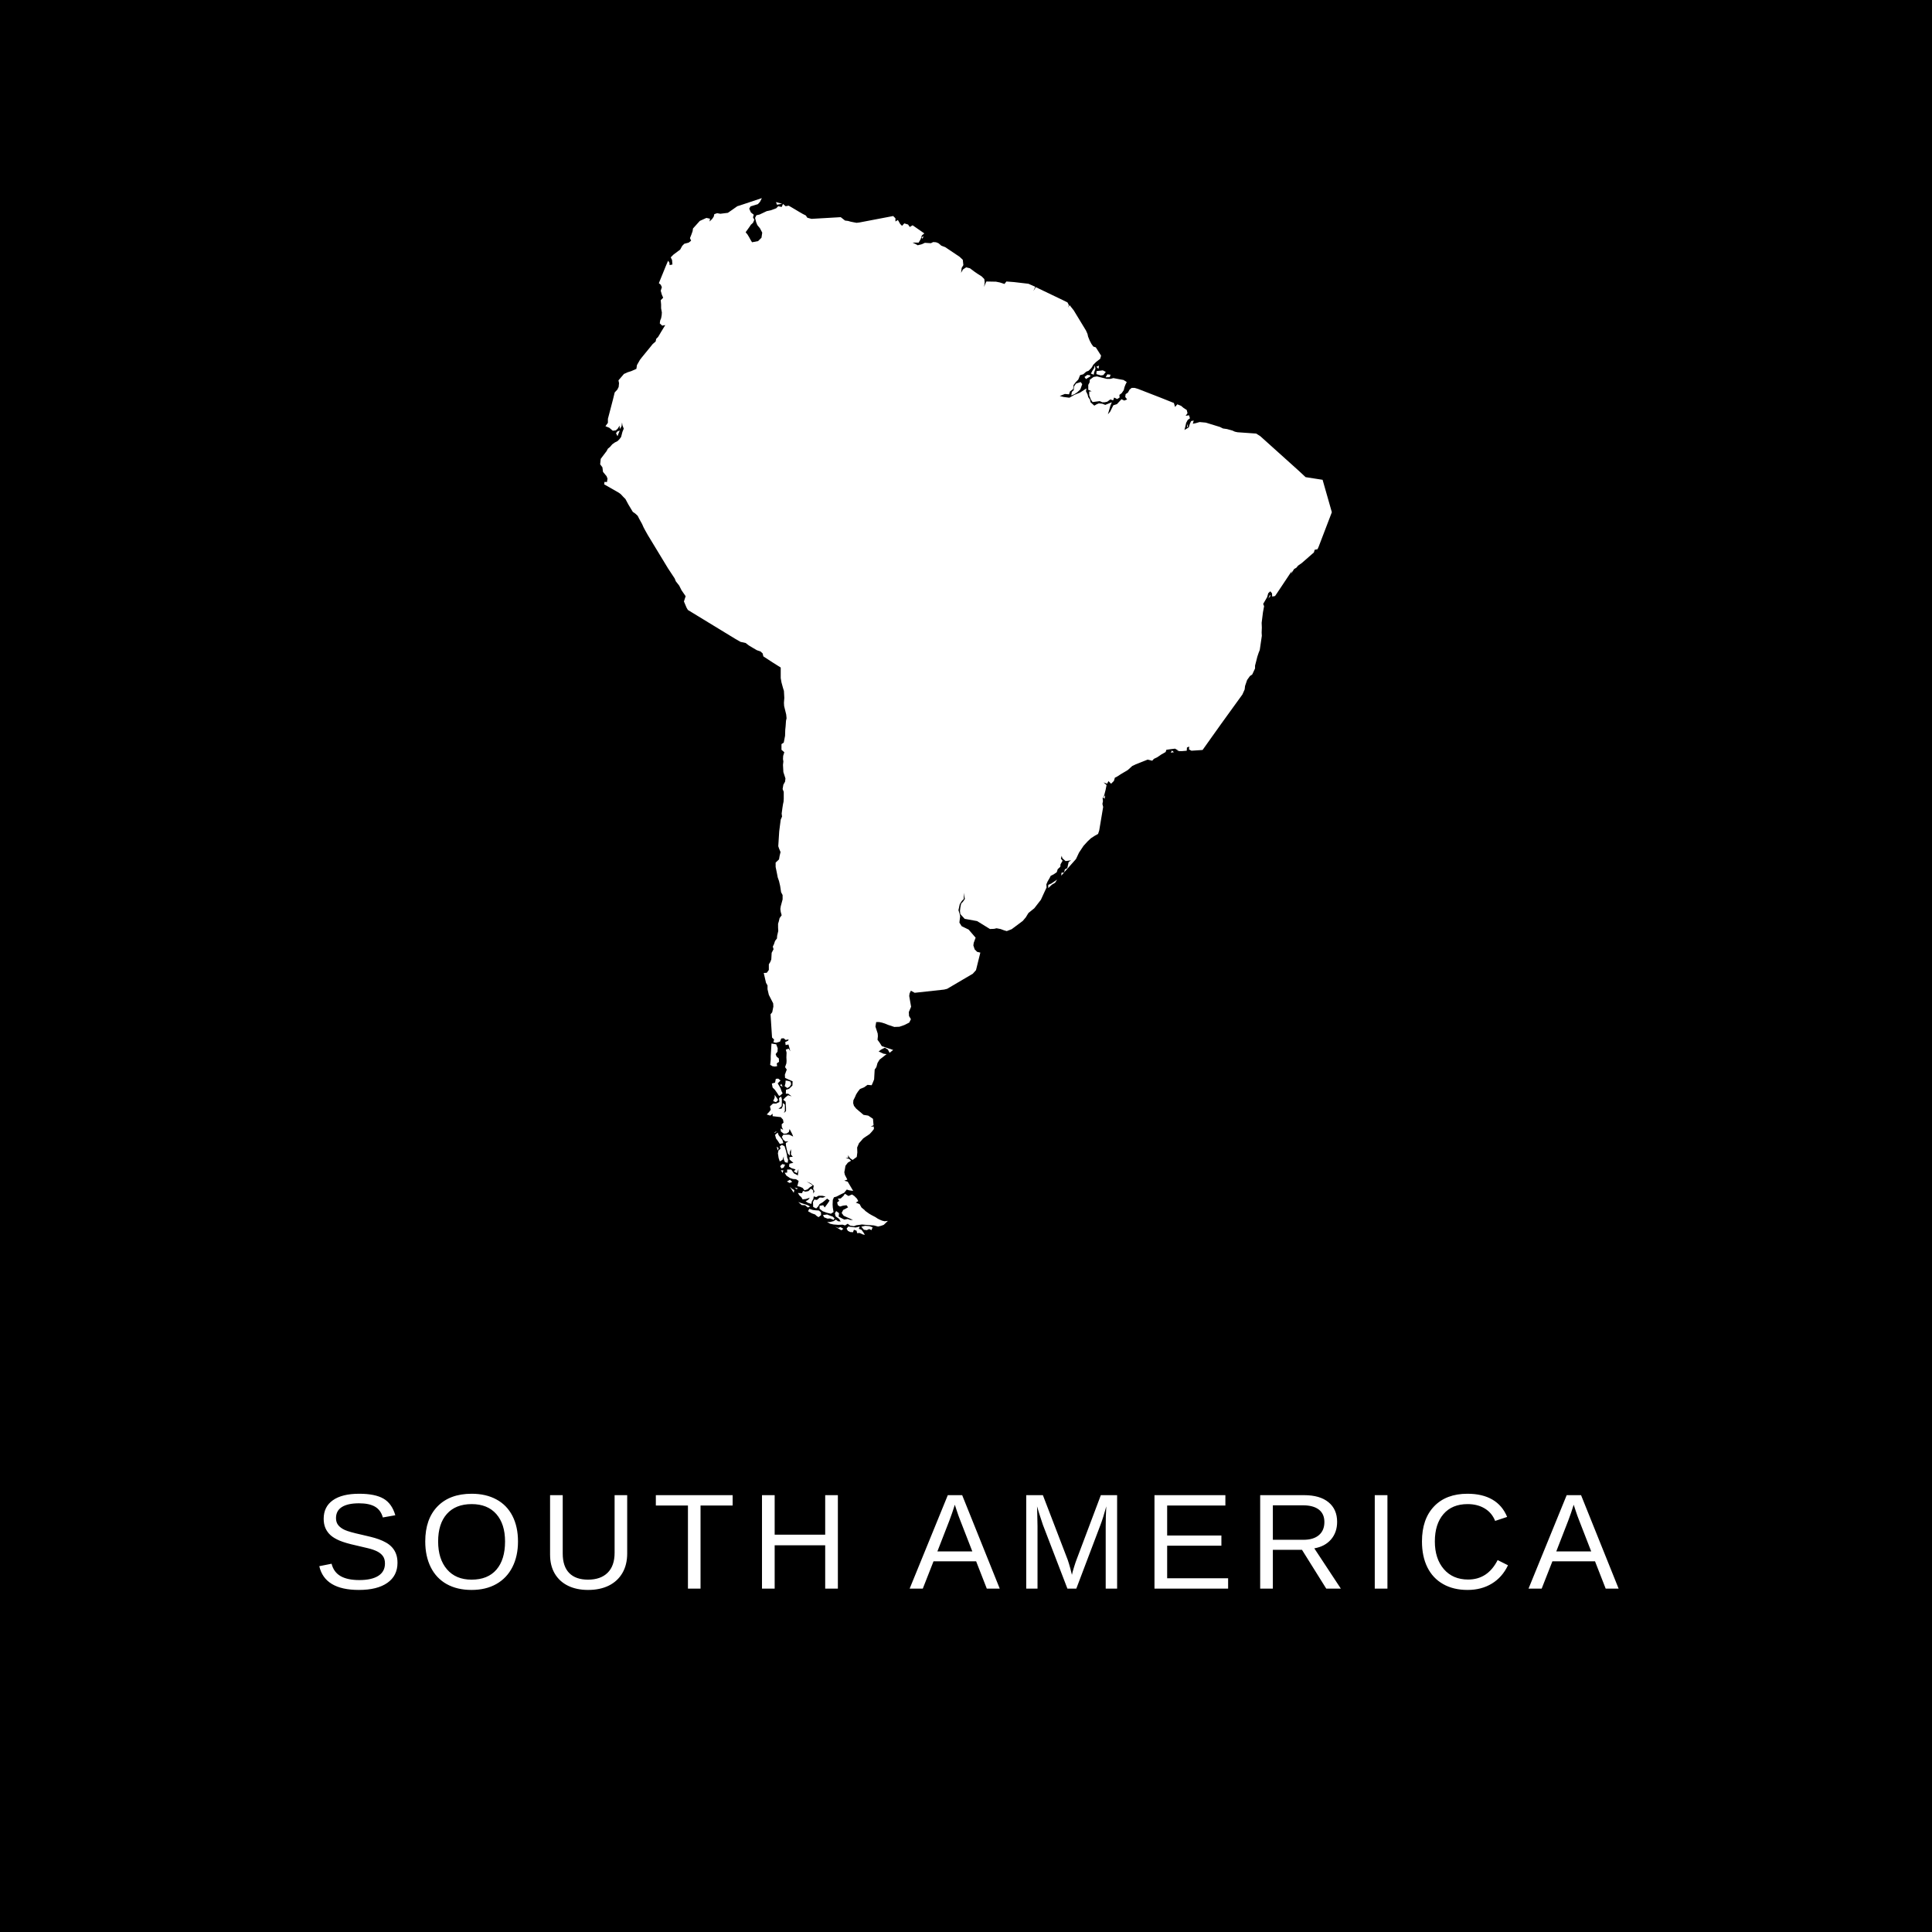
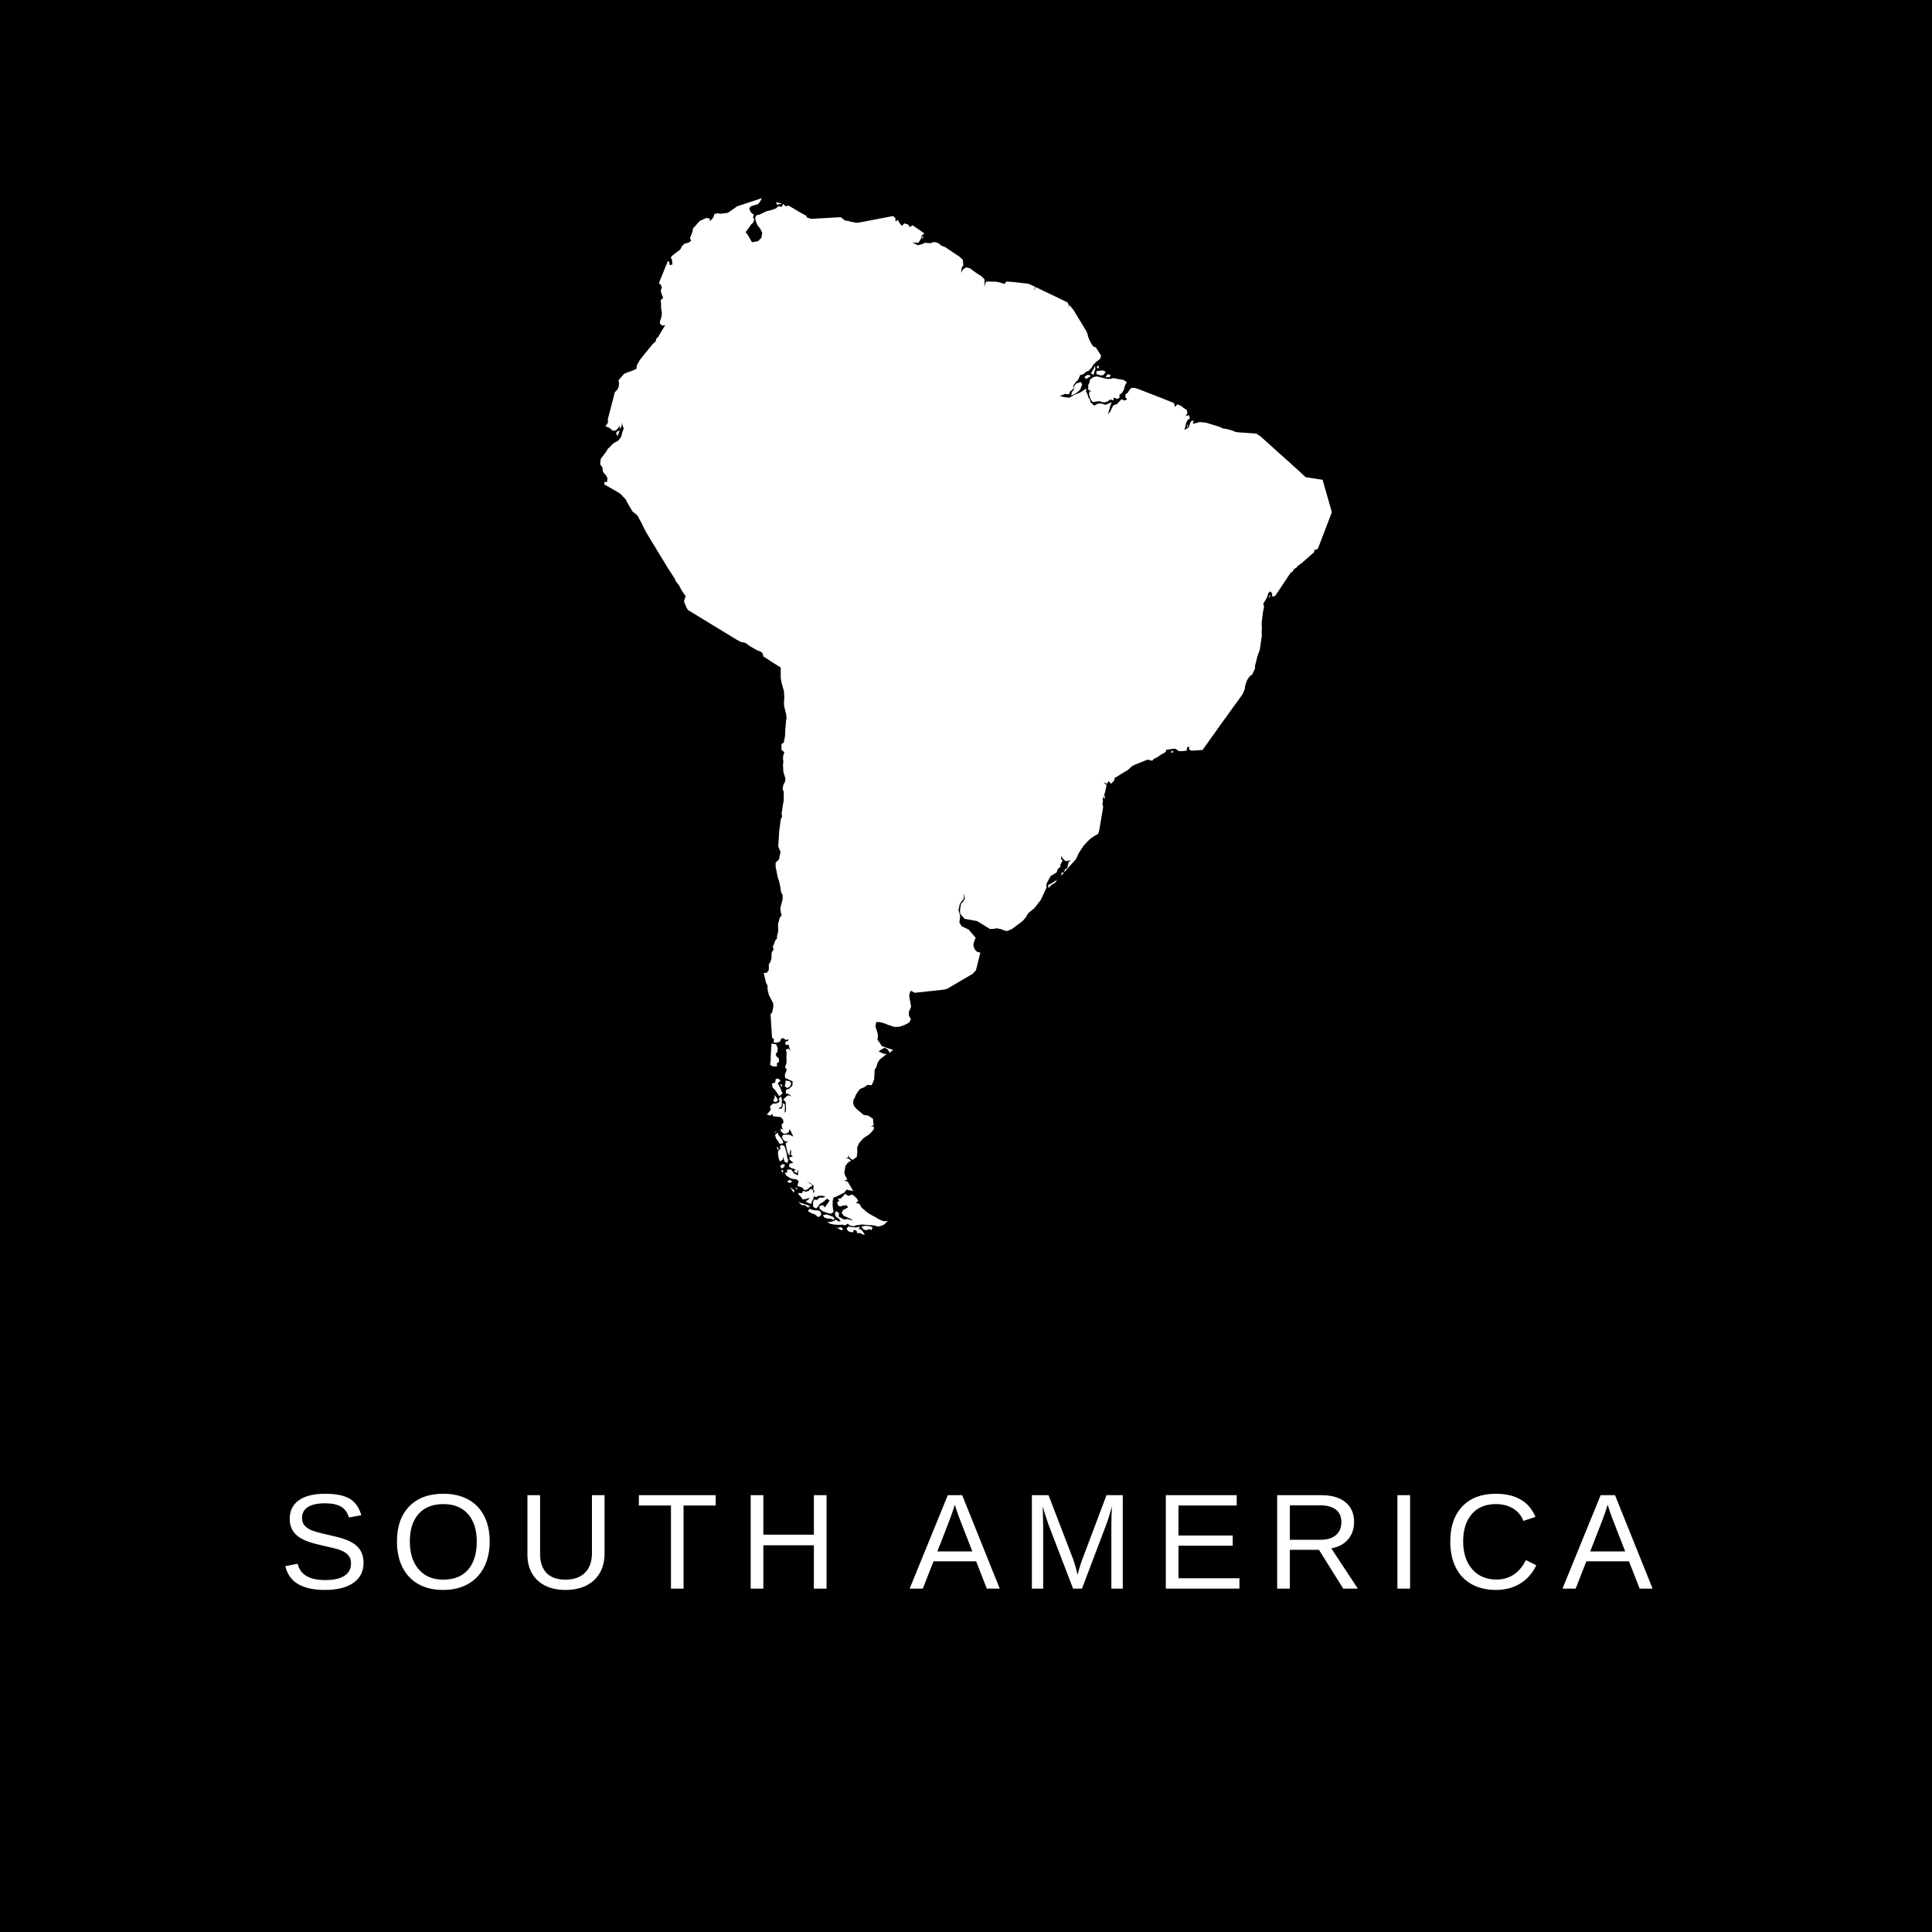
<svg xmlns="http://www.w3.org/2000/svg" width="1024" height="1024" viewBox="0 0 1024 1024">
  <rect width="1024" height="1024" fill="black" />
  <path fill="white" d="M430.1,116.0 L445.6,115.1 L447.9,116.9 L449.5,117.1 L450.9,117.5 L452.4,117.8 L454.0,118.1 L455.6,117.9 L473.4,114.5 L474.6,115.7 L474.6,117.4 L475.9,116.6 L477.1,118.7 L478.1,119.7 L479.3,118.4 L481.3,119.0 L482.2,120.3 L483.7,119.4 L489.9,123.7 L488.6,124.8 L488.0,126.7 L486.9,128.6 L483.7,128.6 L485.2,129.3 L486.4,130.0 L488.7,129.4 L490.2,128.7 L493.4,128.9 L494.6,128.3 L496.1,128.4 L497.4,128.9 L498.9,130.2 L501.0,131.0 L508.6,136.1 L510.3,137.7 L510.6,140.5 L509.7,142.0 L509.4,144.6 L510.4,142.8 L512.1,141.7 L514.1,142.2 L516.5,144.0 L518.1,145.1 L520.3,146.5 L521.7,147.9 L521.9,149.6 L521.6,152.1 L522.1,150.7 L522.8,149.2 L527.9,149.3 L529.9,149.7 L532.4,150.5 L533.4,149.2 L537.4,149.5 L545.1,150.4 L548.7,152.0 L547.7,154.3 L549.0,152.2 L563.4,159.1 L565.8,160.3 L566.5,161.7 L566.2,163.0 L566.9,161.7 L569.1,164.5 L575.6,175.2 L576.4,177.0 L576.7,178.4 L577.6,180.6 L578.5,182.3 L579.5,183.7 L580.8,184.1 L583.6,188.5 L583.1,190.2 L581.0,191.8 L579.5,193.3 L578.5,195.0 L577.0,196.5 L575.7,197.0 L574.1,198.4 L572.5,198.8 L571.5,201.2 L570.2,202.5 L569.0,204.1 L568.8,206.2 L567.1,207.5 L566.6,209.0 L564.4,208.8 L561.7,209.9 L563.7,210.4 L566.8,210.8 L569.4,209.3 L572.4,208.1 L574.7,206.6 L575.8,205.9 L575.6,207.4 L576.4,209.0 L576.8,210.5 L577.7,211.8 L578.0,213.2 L580.0,215.0 L581.2,214.3 L582.4,213.8 L584.3,214.0 L585.8,214.6 L589.3,213.2 L588.5,215.1 L588.0,216.9 L587.2,219.6 L588.4,218.2 L590.1,214.8 L592.0,214.2 L594.4,211.6 L595.9,212.3 L597.4,211.7 L596.4,210.4 L596.6,208.9 L597.8,208.1 L598.7,206.5 L599.8,205.6 L601.4,205.6 L603.1,206.1 L615.2,210.8 L622.2,213.6 L622.8,215.7 L624.0,214.3 L626.0,215.1 L627.3,216.2 L629.0,217.3 L629.4,219.0 L628.4,220.4 L630.2,220.1 L630.7,221.7 L629.5,222.6 L628.7,224.1 L627.8,227.9 L630.1,226.5 L630.6,224.8 L631.3,223.2 L632.7,222.9 L632.2,224.6 L633.7,224.3 L635.8,223.7 L639.1,224.0 L646.6,226.3 L648.2,227.1 L650.3,227.4 L653.2,228.2 L654.5,228.8 L655.9,229.1 L665.8,229.8 L668.0,231.2 L687.9,249.1 L689.1,250.2 L692.0,252.9 L701.0,254.3 L705.0,268.3 L705.9,271.5 L698.9,289.8 L698.3,291.1 L696.8,291.4 L696.4,292.8 L690.0,298.4 L688.0,299.8 L687.1,300.9 L685.9,301.6 L684.3,304.1 L684.7,302.7 L683.7,304.1 L676.7,314.6 L675.8,315.9 L674.3,316.2 L674.2,314.5 L673.3,313.4 L672.2,314.4 L671.6,316.5 L670.5,318.4 L669.5,320.1 L670.0,321.3 L669.4,324.5 L668.7,330.1 L668.8,332.6 L668.7,335.3 L668.8,337.0 L667.7,344.5 L667.1,346.0 L666.4,348.1 L665.8,350.5 L665.2,352.8 L665.2,354.3 L663.7,357.5 L662.5,358.3 L661.0,360.4 L659.9,363.6 L659.7,365.4 L658.5,368.1 L654.3,373.9 L647.0,384.0 L645.8,385.7 L642.3,390.6 L637.4,397.5 L631.5,397.9 L630.2,397.2 L630.3,395.7 L629.1,396.2 L629.0,397.9 L626.6,398.1 L625.1,398.1 L623.3,397.9 L624.7,397.9 L622.8,396.8 L620.3,397.1 L618.2,397.4 L617.8,398.6 L615.5,399.9 L613.3,401.4 L611.6,402.2 L610.7,403.2 L608.3,402.6 L602.0,405.1 L600.1,406.0 L597.8,408.1 L594.1,410.3 L592.1,411.6 L590.9,412.2 L590.4,413.9 L588.9,415.4 L587.5,414.0 L586.8,415.4 L584.9,414.7 L586.5,416.1 L586.0,418.6 L585.2,421.7 L584.4,423.1 L584.6,424.6 L584.3,426.1 L584.7,427.7 L582.6,440.2 L582.0,442.0 L580.2,443.0 L578.2,444.3 L576.4,446.0 L574.3,448.3 L571.9,451.9 L570.3,455.3 L564.0,462.4 L564.4,460.8 L565.7,460.1 L566.4,456.9 L567.7,456.0 L564.8,456.4 L563.1,454.9 L562.7,453.6 L562.3,455.1 L563.2,456.2 L562.1,458.1 L562.0,459.4 L560.6,460.7 L560.1,462.3 L558.5,463.4 L556.9,464.2 L556.3,465.4 L555.3,467.1 L554.6,468.7 L554.7,470.4 L553.8,472.3 L551.7,476.9 L548.2,481.4 L545.1,483.9 L543.7,486.2 L542.1,488.1 L536.2,492.5 L533.6,493.5 L532.2,493.1 L530.3,492.4 L528.2,492.0 L526.9,492.3 L524.7,492.4 L517.9,488.2 L511.3,487.0 L509.0,484.5 L508.8,482.8 L509.0,481.1 L509.4,479.0 L510.4,477.9 L511.4,476.5 L511.1,474.8 L510.9,473.2 L510.8,476.5 L509.8,477.5 L508.7,479.2 L508.0,482.4 L508.6,484.3 L508.9,485.7 L508.7,487.3 L508.5,489.0 L509.7,490.9 L513.4,492.7 L517.1,497.0 L516.1,499.7 L515.9,501.1 L516.6,503.2 L517.9,504.5 L519.6,504.9 L517.3,514.2 L515.6,516.1 L502.0,524.1 L500.4,524.5 L484.8,526.2 L482.8,525.1 L482.1,526.5 L481.9,527.9 L482.9,533.6 L481.7,536.4 L481.8,538.5 L482.8,540.2 L481.9,542.0 L479.3,543.3 L476.7,544.2 L474.0,544.3 L470.7,543.2 L469.0,542.5 L467.4,542.0 L465.9,541.7 L464.4,541.7 L464.0,544.1 L465.2,547.8 L465.3,549.2 L465.1,551.1 L466.2,552.6 L467.4,554.5 L473.4,556.5 L471.5,558.0 L470.6,556.3 L469.0,555.3 L467.0,556.3 L465.7,557.3 L468.3,558.5 L469.9,558.7 L467.9,560.3 L466.2,561.6 L465.1,563.4 L464.5,565.6 L463.6,566.9 L463.3,572.1 L462.7,573.6 L462.0,575.2 L459.8,575.0 L458.0,576.3 L455.8,577.2 L454.7,578.6 L453.8,580.0 L453.1,581.6 L452.3,583.2 L452.2,584.7 L452.6,586.1 L453.8,587.6 L457.7,590.9 L460.2,591.3 L462.7,593.0 L463.0,596.4 L461.5,597.1 L463.1,597.1 L463.2,598.4 L462.1,599.8 L460.9,601.1 L458.8,602.5 L457.5,603.4 L456.3,604.8 L455.3,605.9 L454.3,608.2 L454.4,610.8 L454.1,613.2 L451.9,614.8 L450.6,613.9 L449.4,612.3 L449.6,613.6 L448.2,613.9 L450.0,614.2 L451.1,615.2 L449.4,616.2 L448.1,617.9 L447.8,619.8 L447.5,621.3 L447.8,622.7 L449.1,625.2 L447.5,625.8 L449.3,626.3 L452.2,631.2 L450.1,630.9 L448.8,630.5 L447.4,632.2 L445.7,633.0 L443.4,634.2 L442.0,634.6 L441.4,636.0 L441.3,638.4 L441.4,640.0 L441.8,642.4 L440.4,643.3 L438.3,642.8 L436.1,642.0 L434.4,640.7 L434.4,639.1 L436.3,638.8 L437.1,640.0 L438.8,637.7 L439.7,636.3 L438.4,635.3 L436.1,637.2 L434.4,638.2 L433.6,639.5 L432.6,640.5 L431.0,639.7 L430.9,637.1 L431.6,635.8 L433.0,636.0 L434.5,634.7 L436.2,634.8 L437.6,634.2 L435.9,633.8 L433.8,633.8 L432.6,634.5 L431.3,634.1 L431.1,635.4 L430.3,636.8 L430.0,638.1 L428.2,637.5 L427.0,636.7 L428.4,635.9 L429.2,634.8 L427.1,635.5 L425.4,635.7 L424.7,634.5 L423.7,633.6 L422.9,632.3 L425.1,632.4 L425.6,631.2 L426.9,631.6 L428.5,631.3 L429.8,630.0 L431.0,630.9 L431.1,632.6 L431.7,631.4 L431.0,630.2 L431.3,628.4 L429.6,627.1 L427.5,626.3 L429.5,627.4 L430.8,628.3 L429.2,629.3 L428.0,630.4 L426.4,630.9 L425.4,629.6 L424.0,629.0 L422.6,628.7 L423.3,625.9 L421.9,625.0 L420.3,624.9 L418.7,624.4 L416.8,623.1 L415.9,621.6 L417.2,621.5 L417.2,619.9 L419.4,619.9 L420.8,621.9 L422.9,623.0 L423.1,621.1 L423.2,619.6 L422.4,621.8 L420.7,620.9 L421.7,619.8 L419.6,619.2 L418.2,618.3 L418.4,616.8 L420.5,616.3 L418.5,614.6 L418.4,613.3 L420.2,613.1 L419.2,611.9 L419.3,610.5 L419.2,609.1 L418.6,610.6 L418.6,612.5 L417.6,611.4 L417.0,609.2 L416.6,607.3 L416.5,605.8 L417.9,604.9 L416.3,605.0 L415.2,604.1 L414.4,602.6 L415.2,601.4 L418.3,601.4 L420.4,602.4 L419.9,601.1 L418.5,598.4 L418.1,600.0 L416.9,600.8 L415.4,600.9 L413.9,599.7 L413.7,598.1 L415.1,598.8 L414.4,597.4 L414.3,595.9 L415.3,595.0 L415.0,593.4 L413.8,592.1 L409.5,591.6 L409.5,590.3 L408.3,591.3 L406.4,590.7 L407.7,589.3 L408.5,588.2 L408.1,586.4 L409.7,584.9 L411.4,584.9 L413.1,584.1 L412.9,582.0 L414.0,581.2 L414.4,582.5 L414.4,584.6 L414.3,586.3 L412.6,587.7 L414.2,587.6 L414.9,586.2 L414.9,584.6 L416.0,585.5 L416.0,588.7 L415.5,589.9 L416.6,588.9 L416.6,587.3 L416.5,585.6 L416.4,583.9 L415.1,582.9 L416.2,581.7 L417.7,580.5 L419.6,581.1 L417.8,579.7 L416.5,579.7 L416.6,577.6 L418.2,577.1 L420.0,575.4 L420.1,573.1 L417.8,572.1 L416.1,571.3 L416.0,569.6 L417.0,566.9 L416.1,565.6 L416.8,563.6 L416.9,562.3 L416.8,560.4 L416.9,557.9 L416.5,556.3 L418.0,555.8 L418.9,557.2 L418.4,555.4 L417.9,553.6 L416.4,553.9 L416.2,552.3 L417.7,551.6 L418.5,549.7 L418.0,550.9 L416.4,551.2 L415.4,550.3 L414.1,550.4 L413.4,552.1 L411.3,552.7 L409.9,552.4 L410.3,551.0 L409.2,549.9 L408.4,537.6 L409.3,536.5 L409.9,533.5 L409.8,531.8 L407.5,527.3 L406.8,524.3 L406.8,522.3 L406.0,520.9 L404.8,515.7 L406.4,515.6 L407.5,514.1 L407.5,512.6 L407.5,511.1 L408.3,509.8 L408.8,508.5 L409.0,505.0 L410.0,503.1 L409.6,501.7 L410.2,500.5 L410.8,498.7 L411.8,497.4 L411.9,496.0 L412.5,493.4 L412.4,491.7 L412.4,489.6 L412.8,488.3 L413.2,486.6 L414.3,485.1 L413.8,483.3 L413.6,481.8 L413.8,480.4 L414.8,476.7 L414.8,474.4 L414.0,472.9 L413.5,469.6 L412.9,467.0 L412.2,465.0 L411.9,463.4 L411.6,461.9 L411.1,459.5 L411.1,457.2 L412.9,455.5 L413.2,453.7 L413.7,451.6 L412.9,449.7 L412.5,448.5 L413.0,440.6 L413.8,434.4 L414.5,432.8 L414.3,431.2 L414.7,428.2 L415.0,426.3 L415.3,424.9 L415.4,423.4 L415.4,421.7 L415.4,419.7 L414.8,418.2 L415.2,415.9 L416.1,414.3 L416.3,412.6 L415.2,409.2 L415.0,405.4 L415.2,403.6 L415.0,402.3 L415.1,400.6 L415.7,398.7 L414.2,397.4 L414.2,394.4 L415.4,393.6 L416.1,390.0 L416.2,386.8 L416.4,384.9 L416.6,382.0 L416.9,380.7 L416.7,378.7 L415.6,374.2 L415.5,372.5 L415.7,369.9 L415.5,366.2 L415.0,364.6 L414.2,361.7 L413.8,359.4 L413.8,357.6 L413.8,353.8 L409.5,351.1 L404.6,347.9 L404.2,346.3 L403.1,345.3 L401.1,344.6 L399.4,343.6 L396.9,342.1 L395.2,340.8 L392.5,340.2 L389.7,338.6 L364.6,323.3 L363.9,322.1 L362.5,318.8 L363.4,316.0 L361.2,312.8 L360.0,310.4 L358.2,308.1 L357.6,306.6 L354.1,301.3 L343.3,283.5 L341.9,281.0 L341.1,279.5 L340.3,277.7 L338.8,275.0 L338.0,273.4 L336.7,272.2 L335.4,271.3 L333.0,267.3 L331.5,264.5 L330.3,263.3 L329.0,261.9 L327.9,261.1 L320.2,256.7 L320.4,255.4 L321.7,255.5 L322.0,253.7 L321.5,252.4 L319.6,250.1 L319.3,247.7 L318.1,246.1 L318.4,243.2 L321.5,239.1 L322.2,237.8 L323.3,236.9 L324.5,235.5 L325.9,234.5 L327.3,233.8 L328.3,232.8 L329.2,231.6 L329.9,228.9 L330.6,227.2 L329.9,225.4 L329.7,223.9 L329.4,226.0 L328.5,227.4 L328.4,225.6 L327.4,227.2 L326.4,228.1 L324.8,228.3 L322.9,226.7 L320.9,225.9 L322.2,224.1 L322.2,222.0 L324.9,211.7 L325.8,208.0 L327.2,206.5 L327.9,205.1 L328.1,203.1 L327.8,201.6 L330.7,198.2 L332.7,197.3 L334.6,196.7 L337.3,195.5 L337.6,193.5 L339.2,190.7 L340.2,189.4 L344.7,183.9 L345.9,182.4 L347.5,181.0 L347.8,179.6 L348.8,178.6 L349.7,177.1 L350.4,175.9 L352.6,172.3 L351.0,172.6 L349.7,171.4 L349.9,169.9 L350.4,168.7 L350.7,167.1 L350.8,165.6 L350.4,163.4 L350.4,161.4 L350.2,159.1 L351.5,157.8 L350.8,156.2 L350.2,154.1 L350.8,152.2 L350.2,150.9 L349.2,150.1 L352.9,141.0 L354.1,138.2 L354.8,139.2 L354.9,140.5 L356.4,140.2 L356.2,137.8 L355.5,136.4 L357.0,134.9 L360.5,132.3 L361.6,130.3 L362.7,129.2 L365.0,128.6 L366.3,127.6 L365.7,126.2 L366.5,124.2 L367.1,122.5 L367.3,121.1 L370.9,117.1 L374.4,115.5 L376.3,115.9 L376.1,117.4 L377.5,116.0 L378.3,114.8 L378.6,113.5 L380.1,113.0 L381.8,113.3 L385.8,112.8 L390.8,109.3 L392.1,108.9 L403.8,105.0 L402.8,107.0 L401.7,108.2 L397.8,109.4 L397.1,110.6 L398.0,112.6 L399.5,113.8 L399.1,115.2 L399.8,116.5 L399.1,118.1 L398.0,119.1 L397.2,120.3 L395.2,123.1 L396.2,124.3 L397.1,125.8 L397.8,127.1 L398.6,128.4 L401.8,127.8 L403.6,126.0 L404.0,123.3 L402.8,121.0 L401.4,119.3 L400.8,117.8 L400.2,115.5 L400.9,114.1 L402.6,113.7 L406.4,111.9 L408.7,111.4 L411.4,110.4 L412.5,109.3 L414.3,109.7 L415.0,108.1 L416.4,109.3 L418.0,109.0 L419.4,109.8 L423.6,112.3 L425.5,113.4 L427.1,114.2 L427.9,115.4 L430.1,116.0ZM580.2,182.9 L579.1,182.1 L580.2,182.9ZM597.2,202.5 L596.5,203.9 L596.0,205.2 L595.6,206.8 L594.5,208.4 L593.3,209.3 L593.4,210.7 L592.1,211.5 L590.5,210.7 L590.0,212.2 L588.5,211.7 L586.9,212.9 L585.6,213.2 L584.2,213.2 L582.9,212.6 L580.6,212.9 L579.1,213.1 L578.2,211.8 L577.3,209.5 L577.3,207.5 L578.6,207.4 L576.8,206.6 L576.8,204.0 L577.5,202.7 L577.6,201.3 L579.6,199.8 L581.4,199.5 L586.6,200.8 L588.6,200.8 L590.1,200.4 L593.8,201.1 L595.5,201.4 L597.2,202.5ZM622.2,398.7 L620.5,398.9 L621.2,397.8 L622.2,398.7ZM611.3,403.9 L612.5,402.7 L611.3,403.9ZM562.5,464.1 L562.6,462.6 L564.0,462.4 L562.5,464.1ZM559.2,467.9 L557.5,468.9 L555.6,470.7 L555.6,469.0 L557.2,468.3 L560.3,466.2 L559.2,467.9ZM458.6,641.8 L460.7,643.3 L461.9,644.0 L464.0,645.1 L465.2,645.9 L466.4,646.5 L467.6,647.0 L468.9,647.3 L470.6,647.1 L468.4,649.2 L467.0,649.7 L465.4,650.1 L463.2,649.5 L458.9,649.2 L456.8,649.0 L455.5,649.2 L453.9,649.4 L452.6,649.9 L450.6,649.6 L449.3,648.6 L447.9,649.5 L446.6,649.1 L444.3,649.2 L441.8,649.0 L440.0,648.6 L438.4,647.7 L439.9,647.7 L441.9,647.2 L443.0,646.4 L444.2,647.3 L445.6,647.4 L444.7,646.0 L442.9,644.7 L442.5,643.1 L443.2,641.9 L444.7,643.0 L444.5,644.8 L446.1,645.7 L447.5,646.4 L449.3,646.1 L450.7,646.6 L452.1,646.6 L447.2,644.4 L446.1,642.9 L446.9,641.3 L448.1,640.7 L449.5,639.9 L448.7,638.8 L446.9,639.0 L445.2,639.5 L444.1,638.8 L443.7,637.3 L444.8,636.5 L444.1,635.3 L445.6,635.2 L447.1,633.8 L447.8,632.7 L449.7,633.9 L451.6,633.1 L452.8,633.9 L454.2,635.3 L454.9,636.6 L453.6,637.4 L455.6,638.2 L456.6,640.0 L458.3,641.4ZM457.4,654.3 L455.6,653.5 L454.3,653.6 L454.0,652.3 L452.6,651.8 L452.1,653.1 L450.6,653.0 L449.4,652.4 L448.7,651.2 L449.6,650.1 L453.6,650.6 L455.7,650.1 L455.2,651.3 L456.6,651.8 L457.7,653.3 L458.4,654.5ZM445.8,652.0 L442.6,650.1 L444.3,650.8 L445.5,650.4 L447.0,651.3 L445.9,652.1ZM433.0,644.6 L432.0,643.7 L430.3,643.1 L428.3,642.0 L428.9,640.7 L430.8,641.3 L432.4,641.5 L434.0,641.6 L435.1,642.5 L435.2,644.0 L433.9,645.1ZM423.1,637.1 L425.1,637.8 L426.7,638.3 L428.0,638.7 L429.4,639.5 L428.2,640.0 L426.7,638.8 L424.9,638.7 L423.1,637.1ZM418.6,629.0 L419.7,630.0 L421.0,630.8 L420.7,632.2 L418.6,629.0ZM417.1,626.2 L418.7,625.3 L419.9,626.4 L418.5,627.0 L417.1,626.2ZM413.9,620.3 L415.2,620.3 L414.8,621.7 L413.9,620.3ZM413.5,618.1 L414.6,617.0 L416.1,617.3 L415.4,618.8 L414.2,619.3 L413.5,618.1ZM412.7,613.8 L412.3,611.3 L412.6,609.8 L413.7,608.8 L413.3,607.6 L414.4,606.8 L415.8,607.5 L416.6,610.0 L417.1,612.2 L417.2,613.5 L417.7,614.7 L417.5,616.3 L416.1,616.0 L415.4,614.5 L415.4,612.9 L414.8,614.7 L413.3,615.6 L412.7,613.8ZM411.7,607.7 L412.7,608.6 L412.2,609.8 L411.7,607.7ZM411.2,604.2 L412.0,606.4 L411.2,604.2ZM410.8,601.5 L412.2,600.3 L412.7,601.7 L413.8,603.0 L414.7,604.2 L415.2,605.9 L413.3,606.3 L412.2,604.6 L411.3,603.4 L410.8,601.5ZM410.6,600.1 L411.8,599.5 L410.6,600.6ZM409.4,565.1 L408.2,564.4 L408.5,561.6 L408.5,559.8 L408.9,553.1 L411.4,553.5 L412.2,555.6 L412.1,557.4 L411.1,558.7 L411.6,560.0 L412.8,561.0 L412.9,562.8 L411.7,563.6 L411.9,565.1 L410.6,565.3ZM414.5,108.0 L411.8,108.5 L411.3,107.1 L414.5,108.0ZM488.4,125.9 L489.5,125.1 L489.0,126.5ZM582.5,193.8 L582.2,195.5 L581.1,194.4 L582.5,193.8ZM588.6,198.6 L588.2,199.9 L586.0,200.0 L586.9,198.4 L588.6,198.6ZM573.6,203.6 L572.6,206.4 L571.0,207.9 L569.5,208.9 L567.8,209.6 L568.1,207.7 L569.1,206.8 L569.2,204.9 L570.3,203.3 L572.8,202.5 L573.6,203.6ZM577.9,199.5 L575.6,200.9 L574.8,199.8 L576.3,198.7 L577.8,198.9ZM584.8,198.8 L583.5,199.0 L581.1,198.3 L581.2,196.7 L584.5,196.3 L586.1,197.1 L584.8,198.8ZM579.7,198.6 L578.2,198.0 L579.0,196.5 L579.9,195.1 L580.3,193.7 L580.6,195.5 L579.9,197.4ZM629.1,226.2 L629.6,224.6 L629.6,226.4ZM673.4,315.8 L672.3,317.2 L673.0,315.4ZM584.7,422.6 L585.8,421.6 L585.4,423.4ZM458.6,649.7 L460.8,649.9 L462.5,650.5 L461.9,652.0 L460.7,651.4 L459.4,652.0 L457.9,651.8 L456.5,650.2 L458.6,649.7ZM441.9,646.6 L440.0,645.8 L438.6,645.9 L436.8,645.2 L436.2,644.0 L438.4,643.7 L440.1,644.4 L441.3,644.8 L442.3,645.7ZM422.2,630.3 L421.2,629.4 L422.9,629.9ZM411.7,581.9 L412.4,583.0 L411.3,584.2 L409.8,583.6 L410.6,581.7 L410.6,580.3 L411.7,581.9ZM412.8,580.7 L411.9,579.3 L410.7,577.6 L409.5,576.4 L409.1,574.3 L410.8,573.8 L411.2,571.8 L412.5,571.7 L413.7,572.7 L412.2,574.2 L412.9,575.4 L413.7,576.8 L414.2,578.3 L414.8,579.5 L413.3,580.8ZM416.3,574.1 L416.4,572.7 L417.8,572.9 L419.0,573.3 L419.3,574.7 L418.6,575.9 L417.3,576.7 L415.9,575.7 L416.3,574.1ZM414.1,574.4 L414.8,576.0 L413.5,575.3ZM328.5,228.2 L327.9,229.6 L327.3,231.2 L326.5,229.6 L327.3,228.6Z" />
-   <text x="512" y="842" fill="white" text-anchor="middle" font-family="Farro, Arial, sans-serif" font-size="72" letter-spacing="8">SOUTH AMERICA</text>
+   <text x="512" y="842" fill="white" text-anchor="middle" font-family="Work Sans, Arial, sans-serif" font-size="72" letter-spacing="11">SOUTH AMERICA</text>
</svg>
